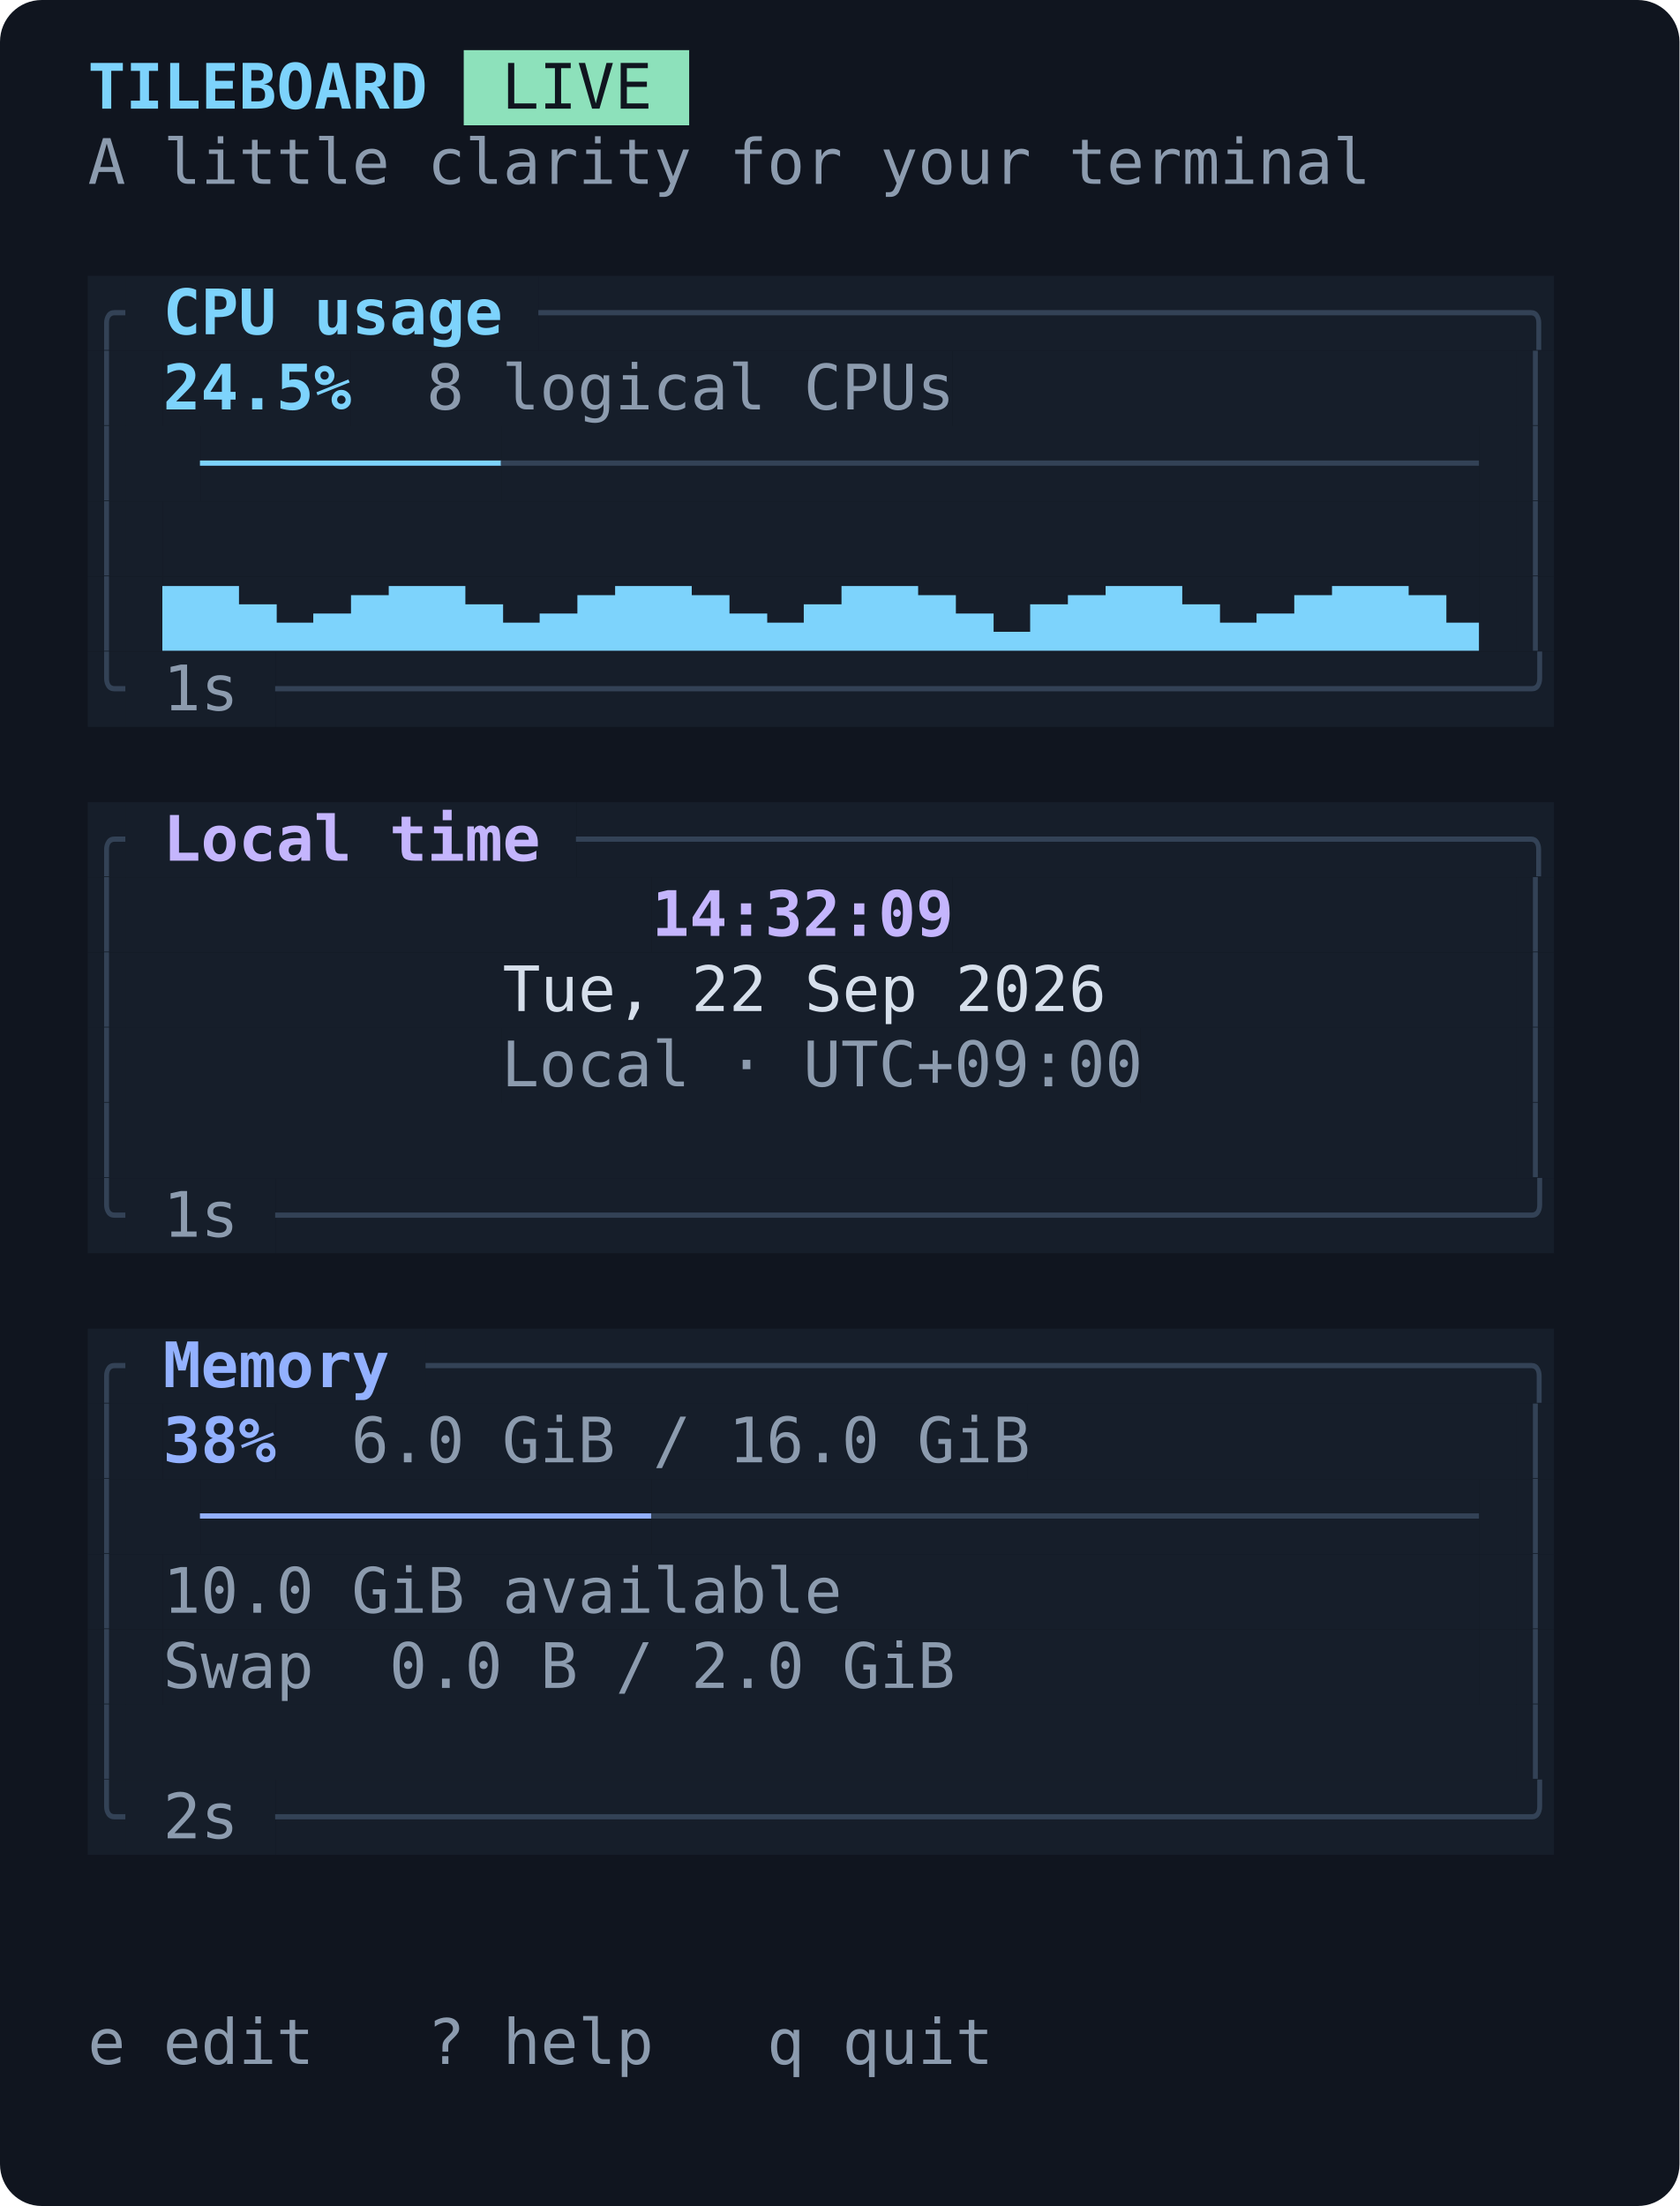
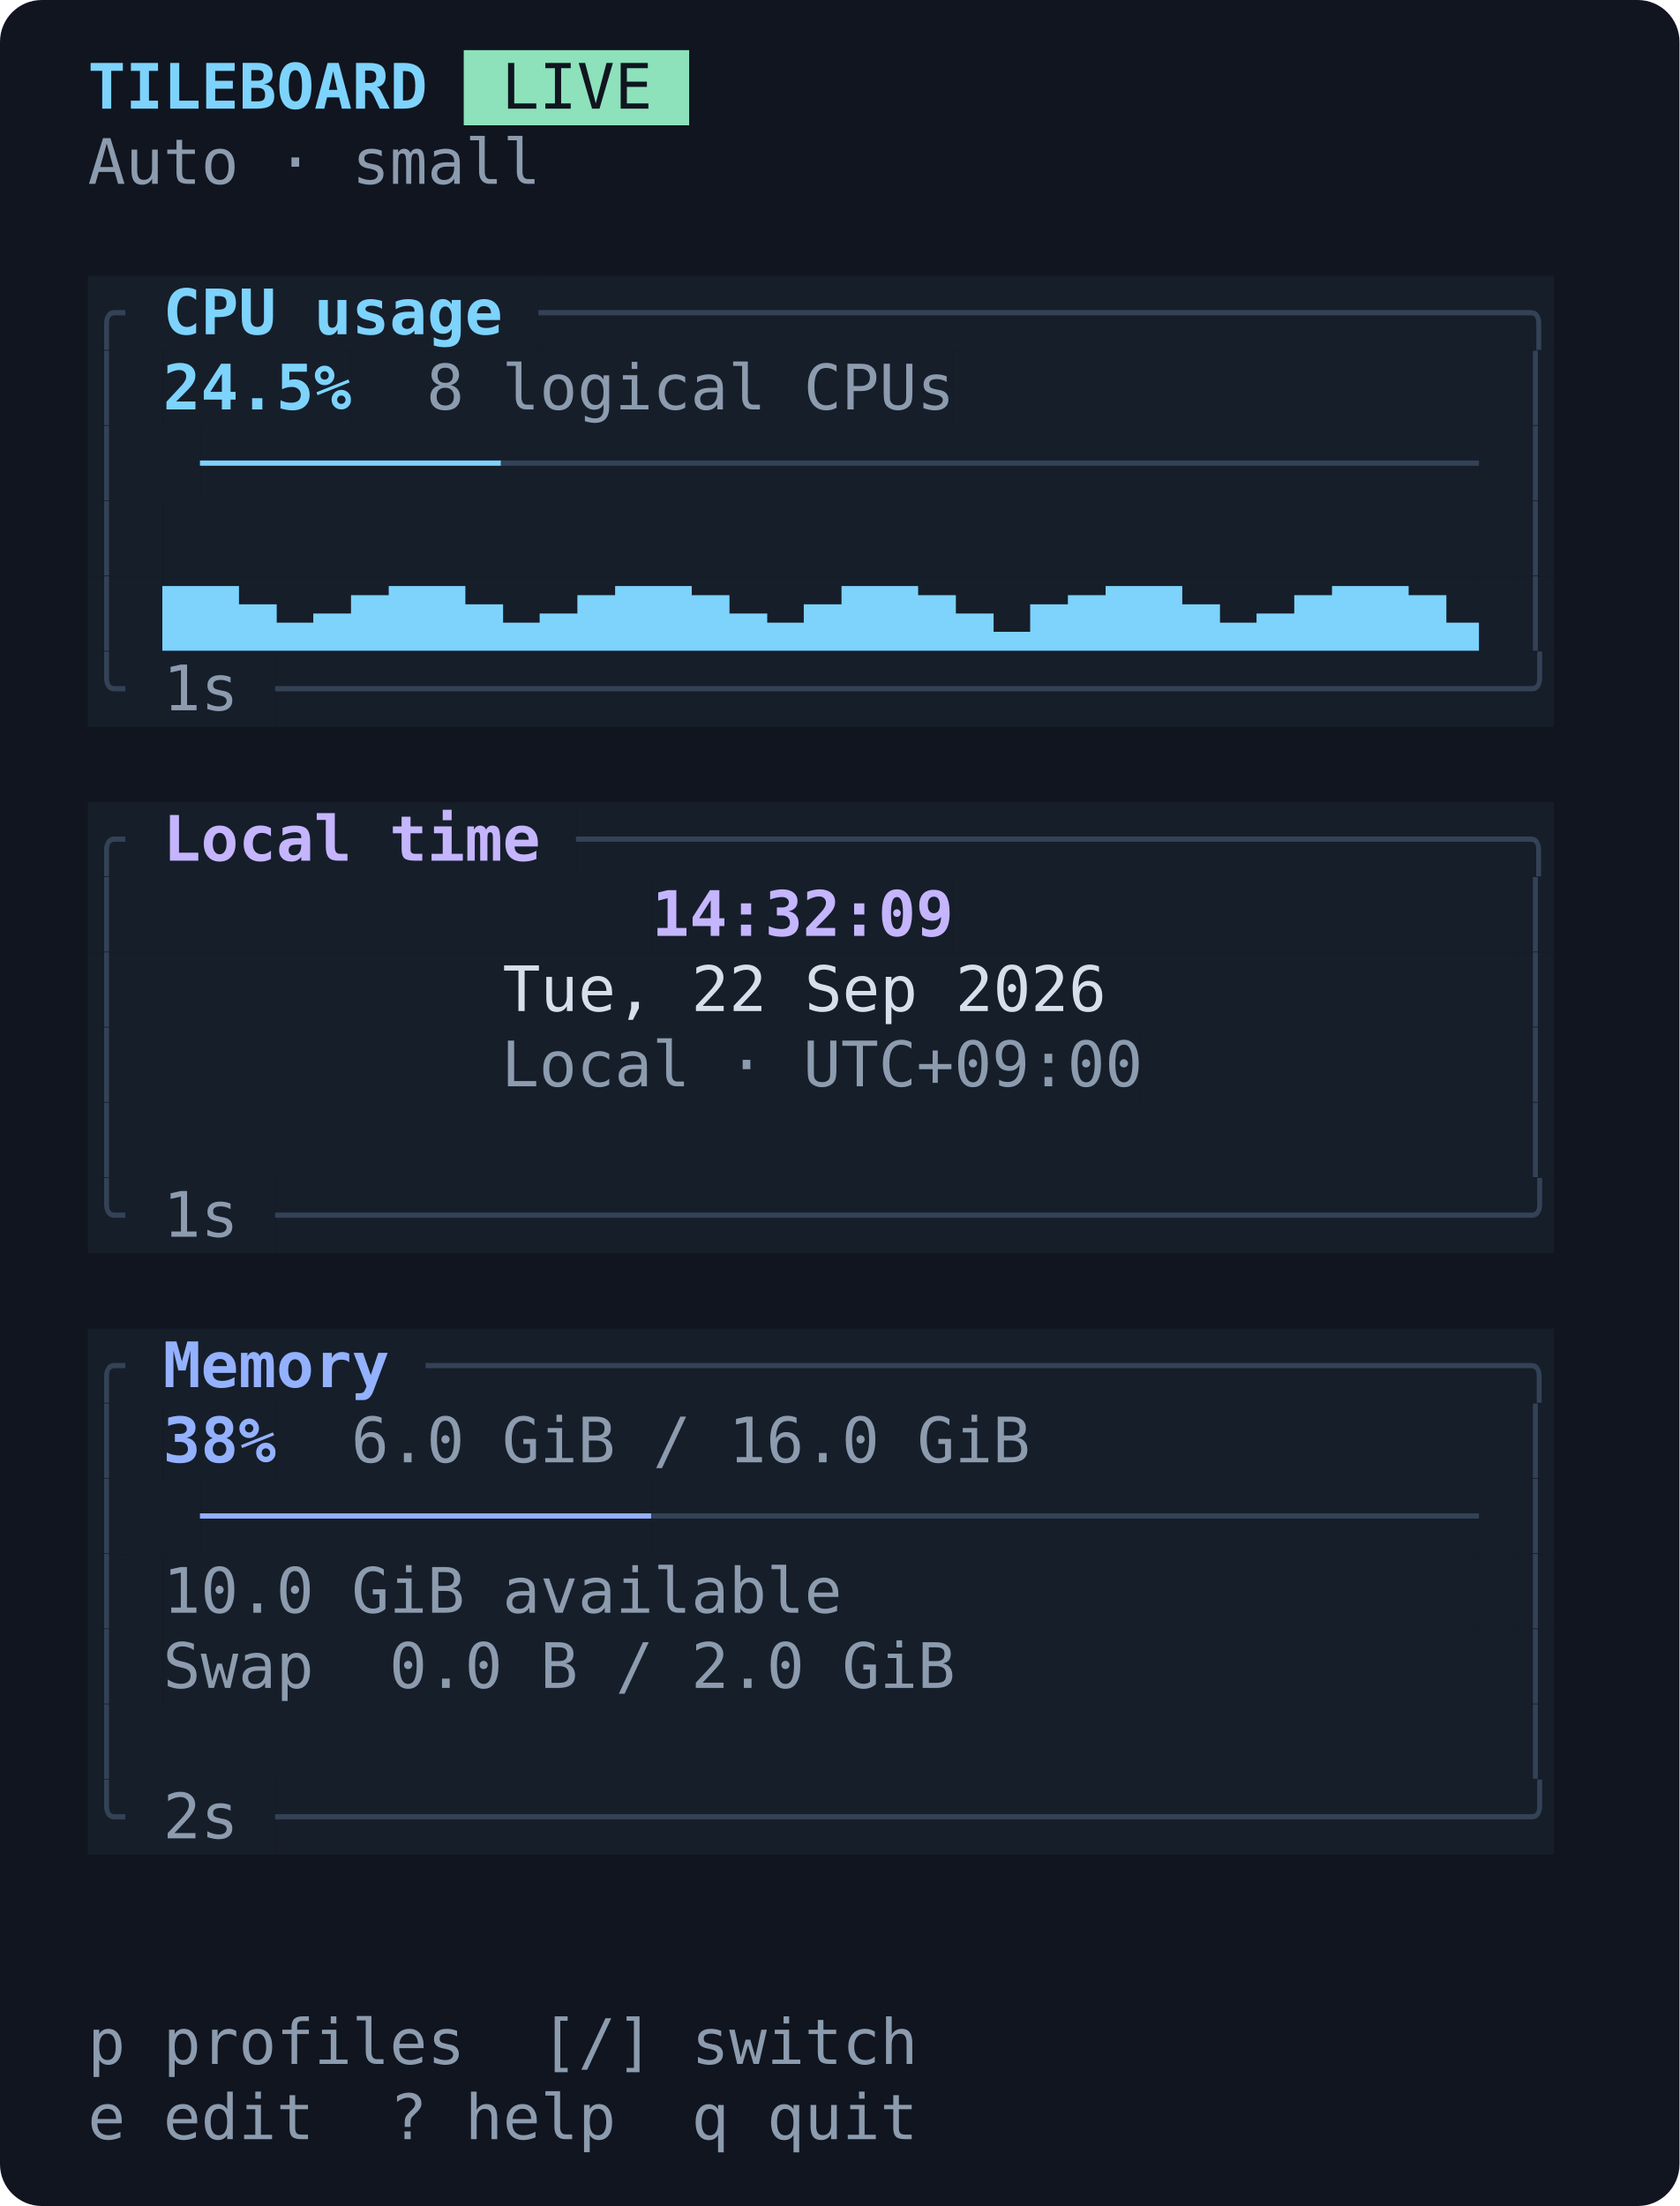
<svg xmlns="http://www.w3.org/2000/svg" width="402" height="528" viewBox="0 0 402 528">
  <rect width="100%" height="100%" rx="10" fill="#10151f" />
  <rect x="12" y="12" width="99" height="18" fill="#10151f" />
  <text x="12" y="26" fill="#7dd3fc" font-family="DejaVu Sans Mono, monospace" font-size="15" font-weight="bold" xml:space="preserve" textLength="99" lengthAdjust="spacingAndGlyphs"> TILEBOARD </text>
  <rect x="111" y="12" width="54" height="18" fill="#8de1bb" />
  <text x="111" y="26" fill="#10151f" font-family="DejaVu Sans Mono, monospace" font-size="15" font-weight="normal" xml:space="preserve" textLength="54" lengthAdjust="spacingAndGlyphs"> LIVE </text>
  <rect x="165" y="12" width="225" height="18" fill="#10151f" />
  <rect x="12" y="30" width="378" height="18" fill="#10151f" />
-   <text x="12" y="44" fill="#8c9bae" font-family="DejaVu Sans Mono, monospace" font-size="15" font-weight="normal" xml:space="preserve" textLength="378" lengthAdjust="spacingAndGlyphs"> A little clarity for your terminal       </text>
+   <text x="12" y="44" fill="#8c9bae" font-family="DejaVu Sans Mono, monospace" font-size="15" font-weight="normal" xml:space="preserve" textLength="378" lengthAdjust="spacingAndGlyphs"> Auto · small                             </text>
  <rect x="12" y="48" width="378" height="18" fill="#10151f" />
  <rect x="12" y="66" width="9" height="18" fill="#10151f" />
  <rect x="21" y="66" width="9" height="18" fill="#161e2a" />
  <text x="21" y="80" fill="#334256" font-family="DejaVu Sans Mono, monospace" font-size="15" font-weight="normal" xml:space="preserve" textLength="9" lengthAdjust="spacingAndGlyphs">╭</text>
  <rect x="30" y="66" width="99" height="18" fill="#161e2a" />
  <text x="30" y="80" fill="#7dd3fc" font-family="DejaVu Sans Mono, monospace" font-size="15" font-weight="bold" xml:space="preserve" textLength="99" lengthAdjust="spacingAndGlyphs"> CPU usage </text>
  <rect x="129" y="66" width="243" height="18" fill="#161e2a" />
  <text x="129" y="80" fill="#334256" font-family="DejaVu Sans Mono, monospace" font-size="15" font-weight="normal" xml:space="preserve" textLength="243" lengthAdjust="spacingAndGlyphs">──────────────────────────╮</text>
  <rect x="372" y="66" width="18" height="18" fill="#10151f" />
  <rect x="12" y="84" width="9" height="18" fill="#10151f" />
  <rect x="21" y="84" width="9" height="18" fill="#161e2a" />
  <text x="21" y="98" fill="#334256" font-family="DejaVu Sans Mono, monospace" font-size="15" font-weight="normal" xml:space="preserve" textLength="9" lengthAdjust="spacingAndGlyphs">│</text>
  <rect x="30" y="84" width="9" height="18" fill="#161e2a" />
  <rect x="39" y="84" width="45" height="18" fill="#161e2a" />
  <text x="39" y="98" fill="#7dd3fc" font-family="DejaVu Sans Mono, monospace" font-size="15" font-weight="bold" xml:space="preserve" textLength="45" lengthAdjust="spacingAndGlyphs">24.5%</text>
  <rect x="84" y="84" width="144" height="18" fill="#161e2a" />
  <text x="84" y="98" fill="#8c9bae" font-family="DejaVu Sans Mono, monospace" font-size="15" font-weight="normal" xml:space="preserve" textLength="144" lengthAdjust="spacingAndGlyphs">  8 logical CPUs</text>
  <rect x="228" y="84" width="135" height="18" fill="#161e2a" />
  <rect x="363" y="84" width="9" height="18" fill="#161e2a" />
  <text x="363" y="98" fill="#334256" font-family="DejaVu Sans Mono, monospace" font-size="15" font-weight="normal" xml:space="preserve" textLength="9" lengthAdjust="spacingAndGlyphs">│</text>
  <rect x="372" y="84" width="18" height="18" fill="#10151f" />
  <rect x="12" y="102" width="9" height="18" fill="#10151f" />
  <rect x="21" y="102" width="9" height="18" fill="#161e2a" />
  <text x="21" y="116" fill="#334256" font-family="DejaVu Sans Mono, monospace" font-size="15" font-weight="normal" xml:space="preserve" textLength="9" lengthAdjust="spacingAndGlyphs">│</text>
  <rect x="30" y="102" width="18" height="18" fill="#161e2a" />
  <rect x="48" y="102" width="72" height="18" fill="#161e2a" />
  <text x="48" y="116" fill="#7dd3fc" font-family="DejaVu Sans Mono, monospace" font-size="15" font-weight="normal" xml:space="preserve" textLength="72" lengthAdjust="spacingAndGlyphs">────────</text>
  <rect x="120" y="102" width="234" height="18" fill="#161e2a" />
  <text x="120" y="116" fill="#334256" font-family="DejaVu Sans Mono, monospace" font-size="15" font-weight="normal" xml:space="preserve" textLength="234" lengthAdjust="spacingAndGlyphs">──────────────────────────</text>
  <rect x="354" y="102" width="9" height="18" fill="#161e2a" />
  <rect x="363" y="102" width="9" height="18" fill="#161e2a" />
  <text x="363" y="116" fill="#334256" font-family="DejaVu Sans Mono, monospace" font-size="15" font-weight="normal" xml:space="preserve" textLength="9" lengthAdjust="spacingAndGlyphs">│</text>
  <rect x="372" y="102" width="18" height="18" fill="#10151f" />
  <rect x="12" y="120" width="9" height="18" fill="#10151f" />
  <rect x="21" y="120" width="9" height="18" fill="#161e2a" />
  <text x="21" y="134" fill="#334256" font-family="DejaVu Sans Mono, monospace" font-size="15" font-weight="normal" xml:space="preserve" textLength="9" lengthAdjust="spacingAndGlyphs">│</text>
  <rect x="30" y="120" width="9" height="18" fill="#161e2a" />
  <rect x="39" y="120" width="315" height="18" fill="#161e2a" />
  <rect x="354" y="120" width="9" height="18" fill="#161e2a" />
  <rect x="363" y="120" width="9" height="18" fill="#161e2a" />
  <text x="363" y="134" fill="#334256" font-family="DejaVu Sans Mono, monospace" font-size="15" font-weight="normal" xml:space="preserve" textLength="9" lengthAdjust="spacingAndGlyphs">│</text>
  <rect x="372" y="120" width="18" height="18" fill="#10151f" />
  <rect x="12" y="138" width="9" height="18" fill="#10151f" />
  <rect x="21" y="138" width="9" height="18" fill="#161e2a" />
  <text x="21" y="152" fill="#334256" font-family="DejaVu Sans Mono, monospace" font-size="15" font-weight="normal" xml:space="preserve" textLength="9" lengthAdjust="spacingAndGlyphs">│</text>
  <rect x="30" y="138" width="9" height="18" fill="#161e2a" />
  <rect x="39" y="138" width="315" height="18" fill="#161e2a" />
  <text x="39" y="152" fill="#7dd3fc" font-family="DejaVu Sans Mono, monospace" font-size="15" font-weight="normal" xml:space="preserve" textLength="315" lengthAdjust="spacingAndGlyphs">▇▇▅▃▄▆▇▇▅▃▄▆▇▇▆▄▃▅▇▇▆▄▂▅▆▇▇▅▃▄▆▇▇▆▃</text>
  <rect x="354" y="138" width="9" height="18" fill="#161e2a" />
  <rect x="363" y="138" width="9" height="18" fill="#161e2a" />
  <text x="363" y="152" fill="#334256" font-family="DejaVu Sans Mono, monospace" font-size="15" font-weight="normal" xml:space="preserve" textLength="9" lengthAdjust="spacingAndGlyphs">│</text>
  <rect x="372" y="138" width="18" height="18" fill="#10151f" />
  <rect x="12" y="156" width="9" height="18" fill="#10151f" />
  <rect x="21" y="156" width="9" height="18" fill="#161e2a" />
  <text x="21" y="170" fill="#334256" font-family="DejaVu Sans Mono, monospace" font-size="15" font-weight="normal" xml:space="preserve" textLength="9" lengthAdjust="spacingAndGlyphs">╰</text>
  <rect x="30" y="156" width="36" height="18" fill="#161e2a" />
  <text x="30" y="170" fill="#8c9bae" font-family="DejaVu Sans Mono, monospace" font-size="15" font-weight="normal" xml:space="preserve" textLength="36" lengthAdjust="spacingAndGlyphs"> 1s </text>
  <rect x="66" y="156" width="306" height="18" fill="#161e2a" />
  <text x="66" y="170" fill="#334256" font-family="DejaVu Sans Mono, monospace" font-size="15" font-weight="normal" xml:space="preserve" textLength="306" lengthAdjust="spacingAndGlyphs">─────────────────────────────────╯</text>
  <rect x="372" y="156" width="18" height="18" fill="#10151f" />
  <rect x="12" y="174" width="378" height="18" fill="#10151f" />
  <rect x="12" y="192" width="9" height="18" fill="#10151f" />
  <rect x="21" y="192" width="9" height="18" fill="#161e2a" />
  <text x="21" y="206" fill="#334256" font-family="DejaVu Sans Mono, monospace" font-size="15" font-weight="normal" xml:space="preserve" textLength="9" lengthAdjust="spacingAndGlyphs">╭</text>
  <rect x="30" y="192" width="108" height="18" fill="#161e2a" />
  <text x="30" y="206" fill="#c4b5fd" font-family="DejaVu Sans Mono, monospace" font-size="15" font-weight="bold" xml:space="preserve" textLength="108" lengthAdjust="spacingAndGlyphs"> Local time </text>
  <rect x="138" y="192" width="234" height="18" fill="#161e2a" />
  <text x="138" y="206" fill="#334256" font-family="DejaVu Sans Mono, monospace" font-size="15" font-weight="normal" xml:space="preserve" textLength="234" lengthAdjust="spacingAndGlyphs">─────────────────────────╮</text>
  <rect x="372" y="192" width="18" height="18" fill="#10151f" />
  <rect x="12" y="210" width="9" height="18" fill="#10151f" />
  <rect x="21" y="210" width="9" height="18" fill="#161e2a" />
  <text x="21" y="224" fill="#334256" font-family="DejaVu Sans Mono, monospace" font-size="15" font-weight="normal" xml:space="preserve" textLength="9" lengthAdjust="spacingAndGlyphs">│</text>
  <rect x="30" y="210" width="126" height="18" fill="#161e2a" />
  <rect x="156" y="210" width="72" height="18" fill="#161e2a" />
  <text x="156" y="224" fill="#c4b5fd" font-family="DejaVu Sans Mono, monospace" font-size="15" font-weight="bold" xml:space="preserve" textLength="72" lengthAdjust="spacingAndGlyphs">14:32:09</text>
  <rect x="228" y="210" width="135" height="18" fill="#161e2a" />
  <rect x="363" y="210" width="9" height="18" fill="#161e2a" />
  <text x="363" y="224" fill="#334256" font-family="DejaVu Sans Mono, monospace" font-size="15" font-weight="normal" xml:space="preserve" textLength="9" lengthAdjust="spacingAndGlyphs">│</text>
  <rect x="372" y="210" width="18" height="18" fill="#10151f" />
  <rect x="12" y="228" width="9" height="18" fill="#10151f" />
  <rect x="21" y="228" width="9" height="18" fill="#161e2a" />
  <text x="21" y="242" fill="#334256" font-family="DejaVu Sans Mono, monospace" font-size="15" font-weight="normal" xml:space="preserve" textLength="9" lengthAdjust="spacingAndGlyphs">│</text>
  <rect x="30" y="228" width="333" height="18" fill="#161e2a" />
  <text x="30" y="242" fill="#d6dfeb" font-family="DejaVu Sans Mono, monospace" font-size="15" font-weight="normal" xml:space="preserve" textLength="333" lengthAdjust="spacingAndGlyphs">          Tue, 22 Sep 2026           </text>
  <rect x="363" y="228" width="9" height="18" fill="#161e2a" />
  <text x="363" y="242" fill="#334256" font-family="DejaVu Sans Mono, monospace" font-size="15" font-weight="normal" xml:space="preserve" textLength="9" lengthAdjust="spacingAndGlyphs">│</text>
  <rect x="372" y="228" width="18" height="18" fill="#10151f" />
  <rect x="12" y="246" width="9" height="18" fill="#10151f" />
  <rect x="21" y="246" width="9" height="18" fill="#161e2a" />
  <text x="21" y="260" fill="#334256" font-family="DejaVu Sans Mono, monospace" font-size="15" font-weight="normal" xml:space="preserve" textLength="9" lengthAdjust="spacingAndGlyphs">│</text>
  <rect x="30" y="246" width="90" height="18" fill="#161e2a" />
  <rect x="120" y="246" width="153" height="18" fill="#161e2a" />
  <text x="120" y="260" fill="#8c9bae" font-family="DejaVu Sans Mono, monospace" font-size="15" font-weight="normal" xml:space="preserve" textLength="153" lengthAdjust="spacingAndGlyphs">Local · UTC+09:00</text>
  <rect x="273" y="246" width="90" height="18" fill="#161e2a" />
  <rect x="363" y="246" width="9" height="18" fill="#161e2a" />
  <text x="363" y="260" fill="#334256" font-family="DejaVu Sans Mono, monospace" font-size="15" font-weight="normal" xml:space="preserve" textLength="9" lengthAdjust="spacingAndGlyphs">│</text>
  <rect x="372" y="246" width="18" height="18" fill="#10151f" />
  <rect x="12" y="264" width="9" height="18" fill="#10151f" />
  <rect x="21" y="264" width="9" height="18" fill="#161e2a" />
  <text x="21" y="278" fill="#334256" font-family="DejaVu Sans Mono, monospace" font-size="15" font-weight="normal" xml:space="preserve" textLength="9" lengthAdjust="spacingAndGlyphs">│</text>
  <rect x="30" y="264" width="333" height="18" fill="#161e2a" />
  <rect x="363" y="264" width="9" height="18" fill="#161e2a" />
  <text x="363" y="278" fill="#334256" font-family="DejaVu Sans Mono, monospace" font-size="15" font-weight="normal" xml:space="preserve" textLength="9" lengthAdjust="spacingAndGlyphs">│</text>
  <rect x="372" y="264" width="18" height="18" fill="#10151f" />
  <rect x="12" y="282" width="9" height="18" fill="#10151f" />
  <rect x="21" y="282" width="9" height="18" fill="#161e2a" />
  <text x="21" y="296" fill="#334256" font-family="DejaVu Sans Mono, monospace" font-size="15" font-weight="normal" xml:space="preserve" textLength="9" lengthAdjust="spacingAndGlyphs">╰</text>
  <rect x="30" y="282" width="36" height="18" fill="#161e2a" />
  <text x="30" y="296" fill="#8c9bae" font-family="DejaVu Sans Mono, monospace" font-size="15" font-weight="normal" xml:space="preserve" textLength="36" lengthAdjust="spacingAndGlyphs"> 1s </text>
  <rect x="66" y="282" width="306" height="18" fill="#161e2a" />
  <text x="66" y="296" fill="#334256" font-family="DejaVu Sans Mono, monospace" font-size="15" font-weight="normal" xml:space="preserve" textLength="306" lengthAdjust="spacingAndGlyphs">─────────────────────────────────╯</text>
  <rect x="372" y="282" width="18" height="18" fill="#10151f" />
  <rect x="12" y="300" width="378" height="18" fill="#10151f" />
  <rect x="12" y="318" width="9" height="18" fill="#10151f" />
  <rect x="21" y="318" width="9" height="18" fill="#161e2a" />
  <text x="21" y="332" fill="#334256" font-family="DejaVu Sans Mono, monospace" font-size="15" font-weight="normal" xml:space="preserve" textLength="9" lengthAdjust="spacingAndGlyphs">╭</text>
  <rect x="30" y="318" width="72" height="18" fill="#161e2a" />
  <text x="30" y="332" fill="#93b1ff" font-family="DejaVu Sans Mono, monospace" font-size="15" font-weight="bold" xml:space="preserve" textLength="72" lengthAdjust="spacingAndGlyphs"> Memory </text>
  <rect x="102" y="318" width="270" height="18" fill="#161e2a" />
  <text x="102" y="332" fill="#334256" font-family="DejaVu Sans Mono, monospace" font-size="15" font-weight="normal" xml:space="preserve" textLength="270" lengthAdjust="spacingAndGlyphs">─────────────────────────────╮</text>
  <rect x="372" y="318" width="18" height="18" fill="#10151f" />
  <rect x="12" y="336" width="9" height="18" fill="#10151f" />
  <rect x="21" y="336" width="9" height="18" fill="#161e2a" />
  <text x="21" y="350" fill="#334256" font-family="DejaVu Sans Mono, monospace" font-size="15" font-weight="normal" xml:space="preserve" textLength="9" lengthAdjust="spacingAndGlyphs">│</text>
  <rect x="30" y="336" width="9" height="18" fill="#161e2a" />
  <rect x="39" y="336" width="27" height="18" fill="#161e2a" />
  <text x="39" y="350" fill="#93b1ff" font-family="DejaVu Sans Mono, monospace" font-size="15" font-weight="bold" xml:space="preserve" textLength="27" lengthAdjust="spacingAndGlyphs">38%</text>
  <rect x="66" y="336" width="180" height="18" fill="#161e2a" />
  <text x="66" y="350" fill="#8c9bae" font-family="DejaVu Sans Mono, monospace" font-size="15" font-weight="normal" xml:space="preserve" textLength="180" lengthAdjust="spacingAndGlyphs">  6.0 GiB / 16.0 GiB</text>
  <rect x="246" y="336" width="117" height="18" fill="#161e2a" />
  <rect x="363" y="336" width="9" height="18" fill="#161e2a" />
  <text x="363" y="350" fill="#334256" font-family="DejaVu Sans Mono, monospace" font-size="15" font-weight="normal" xml:space="preserve" textLength="9" lengthAdjust="spacingAndGlyphs">│</text>
  <rect x="372" y="336" width="18" height="18" fill="#10151f" />
  <rect x="12" y="354" width="9" height="18" fill="#10151f" />
  <rect x="21" y="354" width="9" height="18" fill="#161e2a" />
  <text x="21" y="368" fill="#334256" font-family="DejaVu Sans Mono, monospace" font-size="15" font-weight="normal" xml:space="preserve" textLength="9" lengthAdjust="spacingAndGlyphs">│</text>
  <rect x="30" y="354" width="18" height="18" fill="#161e2a" />
  <rect x="48" y="354" width="108" height="18" fill="#161e2a" />
  <text x="48" y="368" fill="#93b1ff" font-family="DejaVu Sans Mono, monospace" font-size="15" font-weight="normal" xml:space="preserve" textLength="108" lengthAdjust="spacingAndGlyphs">────────────</text>
  <rect x="156" y="354" width="198" height="18" fill="#161e2a" />
  <text x="156" y="368" fill="#334256" font-family="DejaVu Sans Mono, monospace" font-size="15" font-weight="normal" xml:space="preserve" textLength="198" lengthAdjust="spacingAndGlyphs">──────────────────────</text>
  <rect x="354" y="354" width="9" height="18" fill="#161e2a" />
  <rect x="363" y="354" width="9" height="18" fill="#161e2a" />
  <text x="363" y="368" fill="#334256" font-family="DejaVu Sans Mono, monospace" font-size="15" font-weight="normal" xml:space="preserve" textLength="9" lengthAdjust="spacingAndGlyphs">│</text>
  <rect x="372" y="354" width="18" height="18" fill="#10151f" />
  <rect x="12" y="372" width="9" height="18" fill="#10151f" />
  <rect x="21" y="372" width="9" height="18" fill="#161e2a" />
  <text x="21" y="386" fill="#334256" font-family="DejaVu Sans Mono, monospace" font-size="15" font-weight="normal" xml:space="preserve" textLength="9" lengthAdjust="spacingAndGlyphs">│</text>
  <rect x="30" y="372" width="9" height="18" fill="#161e2a" />
  <rect x="39" y="372" width="315" height="18" fill="#161e2a" />
  <text x="39" y="386" fill="#8c9bae" font-family="DejaVu Sans Mono, monospace" font-size="15" font-weight="normal" xml:space="preserve" textLength="315" lengthAdjust="spacingAndGlyphs">10.0 GiB available                 </text>
  <rect x="354" y="372" width="9" height="18" fill="#161e2a" />
  <rect x="363" y="372" width="9" height="18" fill="#161e2a" />
  <text x="363" y="386" fill="#334256" font-family="DejaVu Sans Mono, monospace" font-size="15" font-weight="normal" xml:space="preserve" textLength="9" lengthAdjust="spacingAndGlyphs">│</text>
  <rect x="372" y="372" width="18" height="18" fill="#10151f" />
  <rect x="12" y="390" width="9" height="18" fill="#10151f" />
  <rect x="21" y="390" width="9" height="18" fill="#161e2a" />
  <text x="21" y="404" fill="#334256" font-family="DejaVu Sans Mono, monospace" font-size="15" font-weight="normal" xml:space="preserve" textLength="9" lengthAdjust="spacingAndGlyphs">│</text>
  <rect x="30" y="390" width="9" height="18" fill="#161e2a" />
  <rect x="39" y="390" width="315" height="18" fill="#161e2a" />
  <text x="39" y="404" fill="#8c9bae" font-family="DejaVu Sans Mono, monospace" font-size="15" font-weight="normal" xml:space="preserve" textLength="315" lengthAdjust="spacingAndGlyphs">Swap  0.0 B / 2.0 GiB              </text>
  <rect x="354" y="390" width="9" height="18" fill="#161e2a" />
  <rect x="363" y="390" width="9" height="18" fill="#161e2a" />
  <text x="363" y="404" fill="#334256" font-family="DejaVu Sans Mono, monospace" font-size="15" font-weight="normal" xml:space="preserve" textLength="9" lengthAdjust="spacingAndGlyphs">│</text>
  <rect x="372" y="390" width="18" height="18" fill="#10151f" />
  <rect x="12" y="408" width="9" height="18" fill="#10151f" />
  <rect x="21" y="408" width="9" height="18" fill="#161e2a" />
  <text x="21" y="422" fill="#334256" font-family="DejaVu Sans Mono, monospace" font-size="15" font-weight="normal" xml:space="preserve" textLength="9" lengthAdjust="spacingAndGlyphs">│</text>
  <rect x="30" y="408" width="333" height="18" fill="#161e2a" />
  <rect x="363" y="408" width="9" height="18" fill="#161e2a" />
  <text x="363" y="422" fill="#334256" font-family="DejaVu Sans Mono, monospace" font-size="15" font-weight="normal" xml:space="preserve" textLength="9" lengthAdjust="spacingAndGlyphs">│</text>
  <rect x="372" y="408" width="18" height="18" fill="#10151f" />
  <rect x="12" y="426" width="9" height="18" fill="#10151f" />
  <rect x="21" y="426" width="9" height="18" fill="#161e2a" />
  <text x="21" y="440" fill="#334256" font-family="DejaVu Sans Mono, monospace" font-size="15" font-weight="normal" xml:space="preserve" textLength="9" lengthAdjust="spacingAndGlyphs">╰</text>
  <rect x="30" y="426" width="36" height="18" fill="#161e2a" />
  <text x="30" y="440" fill="#8c9bae" font-family="DejaVu Sans Mono, monospace" font-size="15" font-weight="normal" xml:space="preserve" textLength="36" lengthAdjust="spacingAndGlyphs"> 2s </text>
  <rect x="66" y="426" width="306" height="18" fill="#161e2a" />
  <text x="66" y="440" fill="#334256" font-family="DejaVu Sans Mono, monospace" font-size="15" font-weight="normal" xml:space="preserve" textLength="306" lengthAdjust="spacingAndGlyphs">─────────────────────────────────╯</text>
  <rect x="372" y="426" width="18" height="18" fill="#10151f" />
  <rect x="12" y="444" width="378" height="18" fill="#10151f" />
  <rect x="12" y="462" width="9" height="18" fill="#10151f" />
  <rect x="21" y="462" width="360" height="18" fill="#10151f" />
  <rect x="381" y="462" width="9" height="18" fill="#10151f" />
  <rect x="12" y="480" width="9" height="18" fill="#10151f" />
  <rect x="21" y="480" width="360" height="18" fill="#10151f" />
-   <text x="21" y="494" fill="#8c9bae" font-family="DejaVu Sans Mono, monospace" font-size="15" font-weight="normal" xml:space="preserve" textLength="360" lengthAdjust="spacingAndGlyphs">e edit   ? help   q quit                </text>
+   <text x="21" y="494" fill="#8c9bae" font-family="DejaVu Sans Mono, monospace" font-size="15" font-weight="normal" xml:space="preserve" textLength="360" lengthAdjust="spacingAndGlyphs">p profiles  [/] switch                  </text>
  <rect x="381" y="480" width="9" height="18" fill="#10151f" />
  <rect x="12" y="498" width="9" height="18" fill="#10151f" />
  <rect x="21" y="498" width="360" height="18" fill="#10151f" />
+   <text x="21" y="512" fill="#8c9bae" font-family="DejaVu Sans Mono, monospace" font-size="15" font-weight="normal" xml:space="preserve" textLength="360" lengthAdjust="spacingAndGlyphs">e edit  ? help  q quit                  </text>
  <rect x="381" y="498" width="9" height="18" fill="#10151f" />
</svg>
